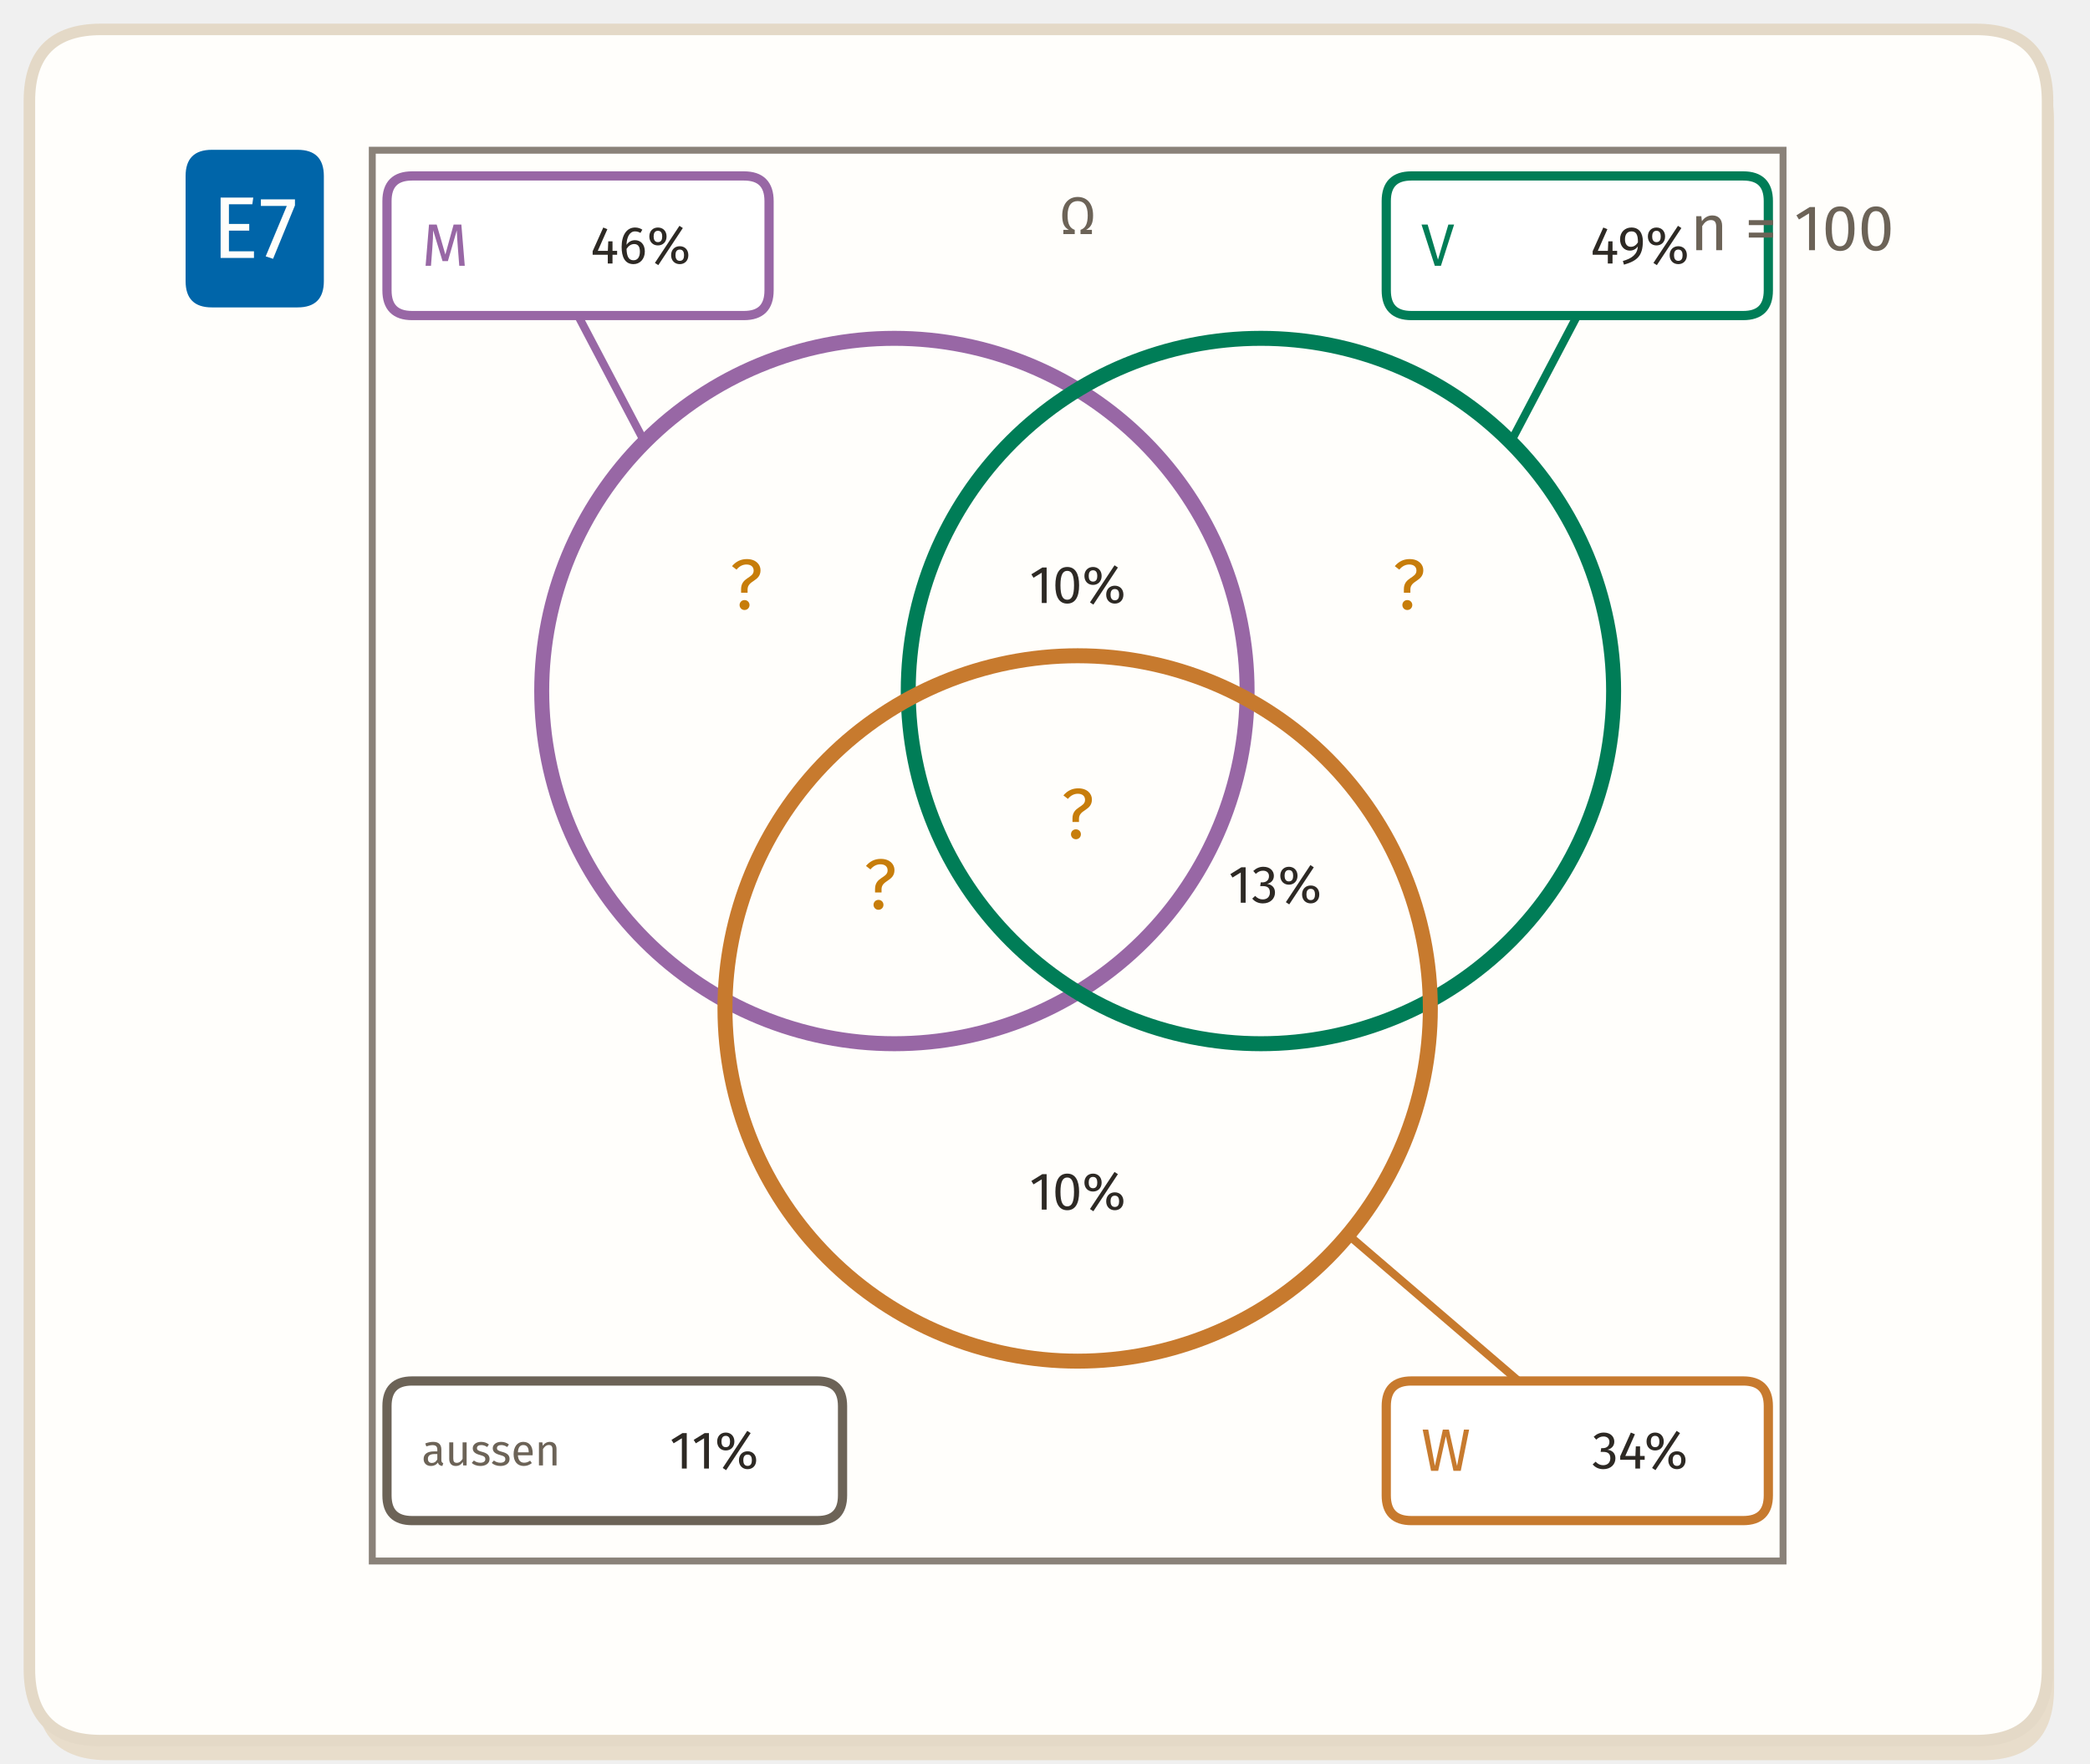
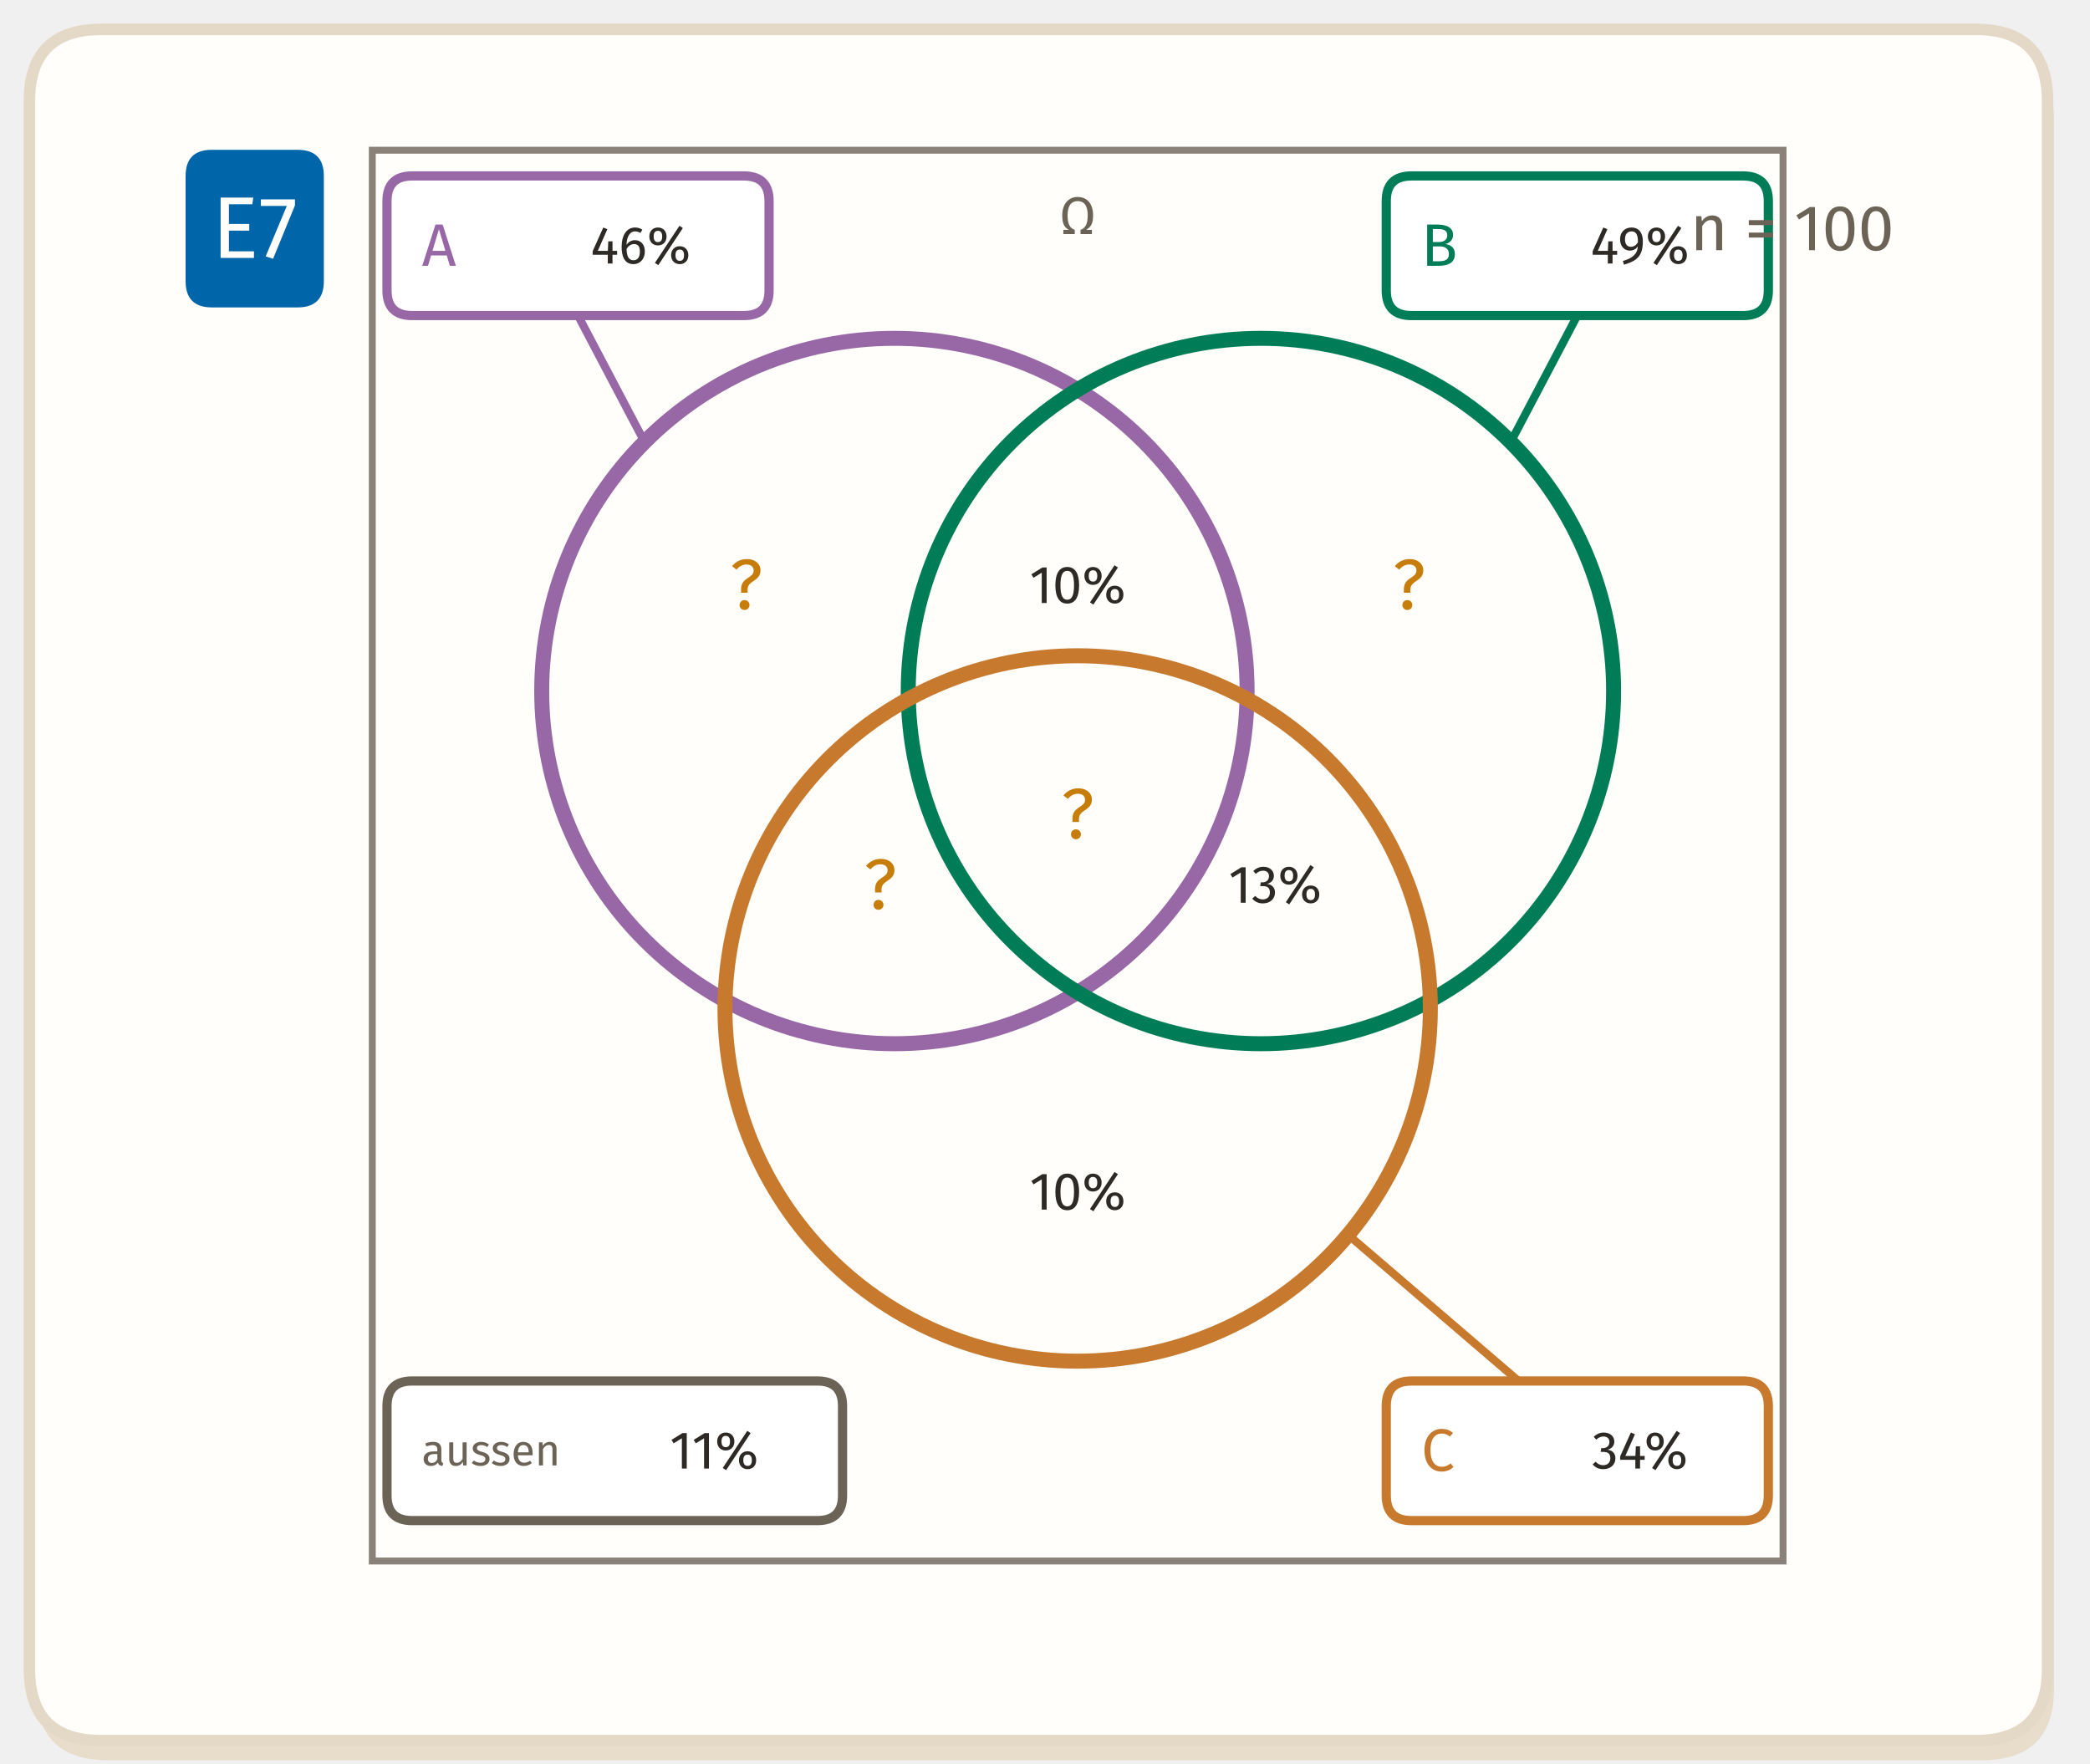
<svg xmlns="http://www.w3.org/2000/svg" xmlns:xlink="http://www.w3.org/1999/xlink" width="181.417pt" height="153.071pt" viewBox="0 0 181.417 153.071" version="1.1">
  <defs>
    <style type="text/css">*{stroke-linejoin: round; stroke-linecap: butt}</style>
  </defs>
  <g id="figure_1">
    <g id="patch_1">
      <path d="M 0 153.071  L 181.417 153.071  L 181.417 0  L 0 0  L 0 153.071  z " style="fill: none" />
    </g>
    <g id="axes_1">
      <g id="patch_2">
        <path d="M 9.354 152.787  L 172.063 152.787  Q 178.299 152.787 178.299 146.551  L 178.299 10.488  Q 178.299 4.252 172.063 4.252  L 9.354 4.252  Q 3.118 4.252 3.118 10.488  L 3.118 146.551  Q 3.118 152.787 9.354 152.787  z " clip-path="url(#p677f99e3bf)" style="fill: #e8ddcb" />
      </g>
      <g id="patch_3">
        <path d="M 8.787 151.087  L 171.496 151.087  Q 177.732 151.087 177.732 144.85  L 177.732 8.787  Q 177.732 2.551 171.496 2.551  L 8.787 2.551  Q 2.551 2.551 2.551 8.787  L 2.551 144.85  Q 2.551 151.087 8.787 151.087  z " clip-path="url(#p677f99e3bf)" style="fill: #fffefb; stroke: #e4d9c7; stroke-linejoin: miter" />
      </g>
      <g id="patch_4">
        <path d="M 32.315 135.496  L 154.772 135.496  L 154.772 13.039  L 32.315 13.039  L 32.315 135.496  z " clip-path="url(#p677f99e3bf)" style="fill: none; stroke: #8a8279; stroke-width: 0.6; stroke-linejoin: miter" />
      </g>
      <g id="patch_5">
        <path d="M 77.636 90.595  C 85.755 90.595 93.542 87.37 99.283 81.629  C 105.024 75.888 108.25 68.1 108.25 59.981  C 108.25 51.862 105.024 44.075 99.283 38.334  C 93.542 32.593 85.755 29.367 77.636 29.367  C 69.517 29.367 61.729 32.593 55.988 38.334  C 50.247 44.075 47.022 51.862 47.022 59.981  C 47.022 68.1 50.247 75.888 55.988 81.629  C 61.729 87.37 69.517 90.595 77.636 90.595  L 77.636 90.595  z " clip-path="url(#p677f99e3bf)" style="fill: none; stroke: #9867a5; stroke-width: 1.3; stroke-linejoin: miter" />
      </g>
      <g id="patch_6">
        <path d="M 109.451 90.595  C 117.57 90.595 125.357 87.37 131.098 81.629  C 136.839 75.888 140.065 68.1 140.065 59.981  C 140.065 51.862 136.839 44.075 131.098 38.334  C 125.357 32.593 117.57 29.367 109.451 29.367  C 101.332 29.367 93.544 32.593 87.803 38.334  C 82.062 44.075 78.837 51.862 78.837 59.981  C 78.837 68.1 82.062 75.888 87.803 81.629  C 93.544 87.37 101.332 90.595 109.451 90.595  L 109.451 90.595  z " clip-path="url(#p677f99e3bf)" style="fill: none; stroke: #007d57; stroke-width: 1.3; stroke-linejoin: miter" />
      </g>
      <g id="patch_7">
        <path d="M 93.543 118.148  C 101.662 118.148 109.45 114.922 115.191 109.181  C 120.932 103.44 124.157 95.653 124.157 87.534  C 124.157 79.415 120.932 71.627 115.191 65.886  C 109.45 60.145 101.662 56.92 93.543 56.92  C 85.424 56.92 77.637 60.145 71.896 65.886  C 66.155 71.627 62.929 79.415 62.929 87.534  C 62.929 95.653 66.155 103.44 71.896 109.181  C 77.637 114.922 85.424 118.148 93.543 118.148  L 93.543 118.148  z " clip-path="url(#p677f99e3bf)" style="fill: none; stroke: #c77a2e; stroke-width: 1.3; stroke-linejoin: miter" />
      </g>
      <g id="line2d_1">
        <path d="M 55.913 38.296  L 50.173 27.39  " clip-path="url(#p677f99e3bf)" style="fill: none; stroke: #9867a5; stroke-width: 0.7; stroke-linecap: square" />
      </g>
      <g id="line2d_2">
        <path d="M 131.173 38.296  L 136.913 27.39  " clip-path="url(#p677f99e3bf)" style="fill: none; stroke: #007d57; stroke-width: 0.7; stroke-linecap: square" />
      </g>
      <g id="line2d_3">
        <path d="M 117.014 107.178  L 131.811 119.87  " clip-path="url(#p677f99e3bf)" style="fill: none; stroke: #c77a2e; stroke-width: 0.7; stroke-linecap: square" />
      </g>
      <g id="patch_8">
        <path d="M 35.772 27.39  L 64.575 27.39  Q 66.756 27.39 66.756 25.209  L 66.756 17.453  Q 66.756 15.272 64.575 15.272  L 35.772 15.272  Q 33.591 15.272 33.591 17.453  L 33.591 25.209  Q 33.591 27.39 35.772 27.39  z " clip-path="url(#p677f99e3bf)" style="fill: #ffffff; stroke: #9867a5; stroke-width: 0.8; stroke-linejoin: miter" />
      </g>
      <g id="patch_9">
        <path d="M 122.512 27.39  L 151.315 27.39  Q 153.496 27.39 153.496 25.209  L 153.496 17.453  Q 153.496 15.272 151.315 15.272  L 122.512 15.272  Q 120.331 15.272 120.331 17.453  L 120.331 25.209  Q 120.331 27.39 122.512 27.39  z " clip-path="url(#p677f99e3bf)" style="fill: #ffffff; stroke: #007d57; stroke-width: 0.8; stroke-linejoin: miter" />
      </g>
      <g id="patch_10">
        <path d="M 122.512 131.988  L 151.315 131.988  Q 153.496 131.988 153.496 129.807  L 153.496 122.051  Q 153.496 119.87 151.315 119.87  L 122.512 119.87  Q 120.331 119.87 120.331 122.051  L 120.331 129.807  Q 120.331 131.988 122.512 131.988  z " clip-path="url(#p677f99e3bf)" style="fill: #ffffff; stroke: #c77a2e; stroke-width: 0.8; stroke-linejoin: miter" />
      </g>
      <g id="patch_11">
        <path d="M 35.772 131.988  L 70.953 131.988  Q 73.134 131.988 73.134 129.807  L 73.134 122.051  Q 73.134 119.87 70.953 119.87  L 35.772 119.87  Q 33.591 119.87 33.591 122.051  L 33.591 129.807  Q 33.591 131.988 35.772 131.988  z " clip-path="url(#p677f99e3bf)" style="fill: #ffffff; stroke: #6c6357; stroke-width: 0.8; stroke-linejoin: miter" />
      </g>
      <g id="text_1">
        <g style="fill: #6c6357" transform="translate(91.95163 20.32053) scale(0.046 -0.046)">
          <defs>
            <path id="FiraSans-Regular-67f" d="M 2214 4486  C 1114 4486 352 3648 352 2259  C 352 1331 576 819 1152 512  L 486 512  L 486 0  L 1862 0  L 1862 512  C 1312 710 998 1165 998 2259  C 998 3469 1478 3987 2214 3987  C 2970 3987 3430 3469 3430 2266  C 3430 1254 3162 717 2560 512  L 2560 0  L 3936 0  L 3936 512  L 3232 512  C 3878 870 4077 1370 4077 2266  C 4077 3686 3347 4486 2214 4486  z " transform="scale(0.015625)" />
          </defs>
          <use xlink:href="#FiraSans-Regular-67f" />
        </g>
      </g>
      <g id="text_2">
        <g style="fill: #c77d0a" transform="translate(63.35467 52.87385) scale(0.062 -0.062)">
          <defs>
            <path id="FiraSans-Regular-8de" d="M 1523 4486  C 992 4486 557 4282 192 3853  L 595 3539  C 858 3859 1165 4000 1485 4000  C 1882 4000 2131 3802 2131 3450  C 2131 2758 1005 2867 1005 1792  L 1005 1472  L 1587 1472  L 1587 1760  C 1587 2598 2746 2464 2746 3488  C 2746 4000 2330 4486 1523 4486  z M 1312 813  C 1062 813 870 614 870 371  C 870 122 1062 -77 1312 -77  C 1568 -77 1760 122 1760 371  C 1760 614 1568 813 1312 813  z " transform="scale(0.015625)" />
          </defs>
          <use xlink:href="#FiraSans-Regular-8de" />
        </g>
      </g>
      <g id="text_3">
        <g style="fill: #c77d0a" transform="translate(120.8858 52.87385) scale(0.062 -0.062)">
          <use xlink:href="#FiraSans-Regular-8de" />
        </g>
      </g>
      <g id="text_4">
        <g style="fill: #2d2924" transform="translate(89.3645 104.9942) scale(0.046 -0.046)">
          <defs>
            <path id="FiraSans-Regular-879" d="M 2067 4282  L 1549 4282  L 224 3462  L 480 3046  L 1478 3654  L 1478 0  L 2067 0  L 2067 4282  z " transform="scale(0.015625)" />
            <path id="FiraSans-Regular-871" d="M 1786 4346  C 826 4346 352 3558 352 2138  C 352 717 826 -77 1786 -77  C 2746 -77 3219 717 3219 2138  C 3219 3552 2746 4346 1786 4346  z M 1786 3878  C 2317 3878 2605 3392 2605 2138  C 2605 877 2317 390 1786 390  C 1248 390 966 877 966 2138  C 966 3392 1248 3878 1786 3878  z " transform="scale(0.015625)" />
            <path id="FiraSans-Regular-9d1" d="M 3923 4550  L 960 70  L 1370 -198  L 4333 4282  L 3923 4550  z M 1325 4346  C 730 4346 288 3930 288 3264  C 288 2598 730 2182 1325 2182  C 1926 2182 2368 2598 2368 3264  C 2368 3930 1926 4346 1325 4346  z M 1325 3949  C 1741 3949 1843 3597 1843 3264  C 1843 2918 1741 2579 1325 2579  C 915 2579 806 2931 806 3264  C 806 3610 915 3949 1325 3949  z M 3962 2086  C 3360 2086 2918 1670 2918 1005  C 2918 339 3360 -77 3962 -77  C 4563 -77 4998 339 4998 1005  C 4998 1670 4563 2086 3962 2086  z M 3962 1683  C 4378 1683 4480 1338 4480 1005  C 4480 659 4378 320 3962 320  C 3552 320 3443 672 3443 1005  C 3443 1350 3552 1683 3962 1683  z " transform="scale(0.015625)" />
          </defs>
          <use xlink:href="#FiraSans-Regular-879" />
          <use xlink:href="#FiraSans-Regular-871" transform="translate(43.29688 0)" />
          <use xlink:href="#FiraSans-Regular-9d1" transform="translate(99.09375 0)" />
        </g>
      </g>
      <g id="text_5">
        <g style="fill: #2d2924" transform="translate(89.3645 52.33785) scale(0.046 -0.046)">
          <use xlink:href="#FiraSans-Regular-879" />
          <use xlink:href="#FiraSans-Regular-871" transform="translate(43.29688 0)" />
          <use xlink:href="#FiraSans-Regular-9d1" transform="translate(99.09375 0)" />
        </g>
      </g>
      <g id="text_6">
        <g style="fill: #c77d0a" transform="translate(74.98217 78.8959) scale(0.062 -0.062)">
          <use xlink:href="#FiraSans-Regular-8de" />
        </g>
      </g>
      <g id="text_7">
        <g style="fill: #2d2924" transform="translate(106.638 78.3599) scale(0.046 -0.046)">
          <defs>
            <path id="FiraSans-Regular-881" d="M 1440 4346  C 979 4346 582 4179 218 3840  L 525 3488  C 813 3757 1069 3872 1408 3872  C 1837 3872 2118 3622 2118 3219  C 2118 2720 1766 2464 1344 2464  L 1126 2464  L 1056 2010  L 1376 2010  C 1894 2010 2227 1830 2227 1242  C 2227 736 1901 403 1363 403  C 1018 403 730 531 448 826  L 96 499  C 422 109 870 -77 1382 -77  C 2272 -77 2842 486 2842 1235  C 2842 1882 2413 2221 1875 2272  C 2355 2387 2707 2714 2707 3258  C 2707 3834 2259 4346 1440 4346  z " transform="scale(0.015625)" />
          </defs>
          <use xlink:href="#FiraSans-Regular-879" />
          <use xlink:href="#FiraSans-Regular-881" transform="translate(43.29688 0)" />
          <use xlink:href="#FiraSans-Regular-9d1" transform="translate(93.20312 0)" />
        </g>
      </g>
      <g id="text_8">
        <g style="fill: #c77d0a" transform="translate(92.12021 72.77306) scale(0.062 -0.062)">
          <use xlink:href="#FiraSans-Regular-8de" />
        </g>
      </g>
      <g id="text_9">
        <g style="fill: #9867a5" transform="translate(36.62008 23.07271) scale(0.052 -0.052)">
          <defs>
-             <path id="FiraSans-Regular-a1" d="M 4218 4410  L 3392 4410  L 2509 1203  L 1581 4410  L 762 4410  L 397 0  L 973 0  L 1120 1946  C 1171 2592 1203 3277 1203 3795  L 2208 499  L 2778 499  L 3731 3789  C 3738 3424 3782 2682 3840 1990  L 3994 0  L 4582 0  L 4218 4410  z " transform="scale(0.015625)" />
-           </defs>
-           <use xlink:href="#FiraSans-Regular-a1" />
+             <path id="FiraSans-Regular-1" d="M 2989 0  L 3629 0  L 2221 4410  L 1453 4410  L 38 0  L 653 0  L 986 1107  L 2656 1107  L 2989 0  z M 1133 1600  L 1824 3904  L 2509 1600  L 1133 1600  z " transform="scale(0.015625)" />
+           </defs>
+           <use xlink:href="#FiraSans-Regular-1" />
        </g>
      </g>
      <g id="text_10">
        <g style="fill: #2d2924" transform="translate(51.25809 22.87171) scale(0.046 -0.046)">
          <defs>
            <path id="FiraSans-Regular-885" d="M 3213 1523  L 2656 1523  L 2656 2675  L 2144 2675  L 2093 1523  L 877 1523  L 2035 4141  L 1542 4346  L 256 1478  L 256 1056  L 2086 1056  L 2086 0  L 2656 0  L 2656 1056  L 3213 1056  L 3213 1523  z " transform="scale(0.015625)" />
            <path id="FiraSans-Regular-88d" d="M 1971 2816  C 1568 2816 1222 2650 941 2253  C 973 3232 1344 3878 1965 3878  C 2202 3878 2426 3814 2624 3693  L 2854 4083  C 2605 4250 2317 4346 1971 4346  C 960 4346 352 3411 352 2010  C 352 781 749 -77 1792 -77  C 2547 -77 3155 518 3155 1453  C 3155 2368 2598 2816 1971 2816  z M 1792 390  C 1222 390 973 826 947 1760  C 1165 2112 1485 2349 1869 2349  C 2272 2349 2560 2112 2560 1434  C 2560 806 2298 390 1792 390  z " transform="scale(0.015625)" />
          </defs>
          <use xlink:href="#FiraSans-Regular-885" />
          <use xlink:href="#FiraSans-Regular-88d" transform="translate(53.20312 0)" />
          <use xlink:href="#FiraSans-Regular-9d1" transform="translate(106.5 0)" />
        </g>
      </g>
      <g id="text_11">
        <g style="fill: #007d57" transform="translate(123.3602 23.07271) scale(0.052 -0.052)">
          <defs>
-             <path id="FiraSans-Regular-12c" d="M 3520 4410  L 2906 4410  L 1798 659  L 691 4410  L 38 4410  L 1459 0  L 2112 0  L 3520 4410  z " transform="scale(0.015625)" />
-           </defs>
-           <use xlink:href="#FiraSans-Regular-12c" />
+             <path id="FiraSans-Regular-24" d="M 2586 2330  C 3014 2419 3411 2752 3411 3296  C 3411 4064 2771 4410 1683 4410  L 640 4410  L 640 0  L 1856 0  C 2880 0 3603 320 3603 1254  C 3603 2003 3098 2240 2586 2330  z M 1747 3930  C 2400 3930 2790 3795 2790 3251  C 2790 2784 2406 2541 1914 2541  L 1248 2541  L 1248 3930  L 1747 3930  z M 1856 486  L 1248 486  L 1248 2074  L 1971 2074  C 2502 2074 2963 1875 2963 1254  C 2963 614 2496 486 1856 486  z " transform="scale(0.015625)" />
+           </defs>
+           <use xlink:href="#FiraSans-Regular-24" />
        </g>
      </g>
      <g id="text_12">
        <g style="fill: #2d2924" transform="translate(138.0626 22.87171) scale(0.046 -0.046)">
          <defs>
            <path id="FiraSans-Regular-899" d="M 1658 4346  C 915 4346 288 3827 288 2931  C 288 2080 806 1555 1472 1555  C 1907 1555 2246 1779 2432 2067  C 2387 1101 1702 608 627 301  L 762 -141  C 2336 314 3040 909 3040 2682  C 3040 3686 2579 4346 1658 4346  z M 1594 2016  C 1178 2016 883 2304 883 2918  C 883 3533 1171 3878 1670 3878  C 2202 3878 2464 3514 2445 2547  C 2234 2221 1958 2016 1594 2016  z " transform="scale(0.015625)" />
          </defs>
          <use xlink:href="#FiraSans-Regular-885" />
          <use xlink:href="#FiraSans-Regular-899" transform="translate(51.20312 0)" />
          <use xlink:href="#FiraSans-Regular-9d1" transform="translate(103.7031 0)" />
        </g>
      </g>
      <g id="text_13">
        <g style="fill: #c77a2e" transform="translate(123.3602 127.6711) scale(0.052 -0.052)">
          <defs>
-             <path id="FiraSans-Regular-130" d="M 5126 4410  L 4570 4410  L 3834 531  L 2963 4410  L 2317 4410  L 1466 531  L 755 4410  L 160 4410  L 1056 0  L 1818 0  L 2637 3693  L 3450 0  L 4230 0  L 5126 4410  z " transform="scale(0.015625)" />
-           </defs>
-           <use xlink:href="#FiraSans-Regular-130" />
+             <path id="FiraSans-Regular-2c" d="M 2182 4486  C 1184 4486 352 3699 352 2208  C 352 723 1126 -77 2195 -77  C 2790 -77 3213 166 3456 416  L 3155 800  C 2906 614 2630 435 2214 435  C 1530 435 998 934 998 2208  C 998 3539 1555 3987 2221 3987  C 2528 3987 2797 3885 3072 3661  L 3405 4051  C 3053 4333 2739 4486 2182 4486  z " transform="scale(0.015625)" />
+           </defs>
+           <use xlink:href="#FiraSans-Regular-2c" />
        </g>
      </g>
      <g id="text_14">
        <g style="fill: #2d2924" transform="translate(138.1797 127.4701) scale(0.046 -0.046)">
          <use xlink:href="#FiraSans-Regular-881" />
          <use xlink:href="#FiraSans-Regular-885" transform="translate(49.40625 0)" />
          <use xlink:href="#FiraSans-Regular-9d1" transform="translate(98.60938 0)" />
        </g>
      </g>
      <g id="text_15">
        <g style="fill: #6c6357" transform="translate(36.62008 127.2021) scale(0.038 -0.038)">
          <defs>
            <path id="FiraSans-Regular-157" d="M 2848 787  L 2848 2330  C 2848 3034 2477 3450 1664 3450  C 1286 3450 915 3373 499 3219  L 646 2790  C 992 2906 1306 2970 1555 2970  C 2022 2970 2259 2790 2259 2304  L 2259 2054  L 1741 2054  C 800 2054 256 1664 256 941  C 256 339 659 -77 1331 -77  C 1741 -77 2099 77 2336 429  C 2438 96 2656 -38 2995 -77  L 3130 333  C 2957 397 2848 493 2848 787  z M 1466 365  C 1082 365 883 576 883 973  C 883 1434 1197 1664 1818 1664  L 2259 1664  L 2259 890  C 2067 538 1811 365 1466 365  z " transform="scale(0.015625)" />
            <path id="FiraSans-Regular-2af" d="M 3091 3373  L 2502 3373  L 2502 966  C 2298 627 2022 384 1658 384  C 1293 384 1139 557 1139 1018  L 1139 3373  L 550 3373  L 550 954  C 550 294 902 -77 1491 -77  C 1971 -77 2285 115 2541 525  L 2586 0  L 3091 0  L 3091 3373  z " transform="scale(0.015625)" />
            <path id="FiraSans-Regular-28c" d="M 1523 3450  C 826 3450 307 3059 307 2522  C 307 2048 595 1734 1325 1542  C 1978 1370 2144 1242 2144 909  C 2144 589 1862 397 1421 397  C 1056 397 742 518 474 723  L 160 365  C 454 109 864 -77 1434 -77  C 2118 -77 2765 243 2765 947  C 2765 1536 2355 1818 1645 1997  C 1101 2138 922 2266 922 2541  C 922 2810 1158 2982 1542 2982  C 1856 2982 2118 2886 2419 2694  L 2669 3066  C 2349 3309 1997 3450 1523 3450  z " transform="scale(0.015625)" />
            <path id="FiraSans-Regular-1a8" d="M 3155 1786  C 3155 2816 2675 3450 1766 3450  C 896 3450 365 2701 365 1651  C 365 582 915 -77 1856 -77  C 2323 -77 2701 83 3034 346  L 2778 698  C 2483 493 2234 403 1901 403  C 1414 403 1050 704 992 1485  L 3142 1485  C 3149 1562 3155 1670 3155 1786  z M 2573 1920  L 992 1920  C 1037 2669 1331 2982 1779 2982  C 2310 2982 2573 2618 2573 1958  L 2573 1920  z " transform="scale(0.015625)" />
            <path id="FiraSans-Regular-233" d="M 2176 3450  C 1734 3450 1376 3219 1146 2874  L 1094 3373  L 589 3373  L 589 0  L 1178 0  L 1178 2394  C 1402 2752 1658 2989 2035 2989  C 2362 2989 2566 2842 2566 2336  L 2566 0  L 3155 0  L 3155 2419  C 3155 3059 2797 3450 2176 3450  z " transform="scale(0.015625)" />
          </defs>
          <use xlink:href="#FiraSans-Regular-157" />
          <use xlink:href="#FiraSans-Regular-2af" transform="translate(53.90625 0)" />
          <use xlink:href="#FiraSans-Regular-28c" transform="translate(111.4062 0)" />
          <use xlink:href="#FiraSans-Regular-28c" transform="translate(157.1094 0)" />
          <use xlink:href="#FiraSans-Regular-1a8" transform="translate(203.8125 0)" />
          <use xlink:href="#FiraSans-Regular-233" transform="translate(258.2188 0)" />
        </g>
      </g>
      <g id="text_16">
        <g style="fill: #2d2924" transform="translate(58.12623 127.4701) scale(0.046 -0.046)">
          <use xlink:href="#FiraSans-Regular-879" />
          <use xlink:href="#FiraSans-Regular-879" transform="translate(41.89062 0)" />
          <use xlink:href="#FiraSans-Regular-9d1" transform="translate(85.1875 0)" />
        </g>
      </g>
      <g id="text_17">
        <g id="patch_12">
          <path d="M 18.39 26.683  L 25.831 26.683  Q 28.111 26.683 28.111 24.403  L 28.111 15.283  Q 28.111 13.003 25.831 13.003  L 18.39 13.003  Q 16.11 13.003 16.11 15.283  L 16.11 24.403  Q 16.11 26.683 18.39 26.683  z " style="fill: #0065a9" />
        </g>
        <g style="fill: #fffefb" transform="translate(18.3898 22.38852) scale(0.076 -0.076)">
          <defs>
            <path id="FiraSans-Regular-45" d="M 3027 4410  L 640 4410  L 640 0  L 3078 0  L 3078 486  L 1248 486  L 1248 1997  L 2733 1997  L 2733 2483  L 1248 2483  L 1248 3923  L 2957 3923  L 3027 4410  z " transform="scale(0.015625)" />
            <path id="FiraSans-Regular-891" d="M 2650 4282  L 160 4282  L 160 3802  L 2054 3802  L 512 115  L 1050 -64  L 2650 3840  L 2650 4282  z " transform="scale(0.015625)" />
          </defs>
          <use xlink:href="#FiraSans-Regular-45" />
          <use xlink:href="#FiraSans-Regular-891" transform="translate(53.5 0)" />
        </g>
      </g>
      <g id="text_18">
        <g style="fill: #6c6357" transform="translate(146.7248 21.71852) scale(0.056 -0.056)">
          <defs>
            <path id="FiraSans-Regular-925" transform="scale(0.015625)" />
            <path id="FiraSans-Regular-98b" d="M 397 2490  L 2803 2490  L 2803 2982  L 397 2982  L 397 2490  z M 397 1254  L 2803 1254  L 2803 1747  L 397 1747  L 397 1254  z " transform="scale(0.015625)" />
          </defs>
          <use xlink:href="#FiraSans-Regular-233" />
          <use xlink:href="#FiraSans-Regular-925" transform="translate(57.90625 0)" />
          <use xlink:href="#FiraSans-Regular-98b" transform="translate(84.40625 0)" />
          <use xlink:href="#FiraSans-Regular-925" transform="translate(134.4062 0)" />
          <use xlink:href="#FiraSans-Regular-879" transform="translate(160.9062 0)" />
          <use xlink:href="#FiraSans-Regular-871" transform="translate(204.2031 0)" />
          <use xlink:href="#FiraSans-Regular-871" transform="translate(260 0)" />
        </g>
      </g>
    </g>
  </g>
  <defs>
    <clipPath id="p677f99e3bf">
      <rect x="0" y="0" width="181.417" height="153.071" />
    </clipPath>
  </defs>
</svg>
